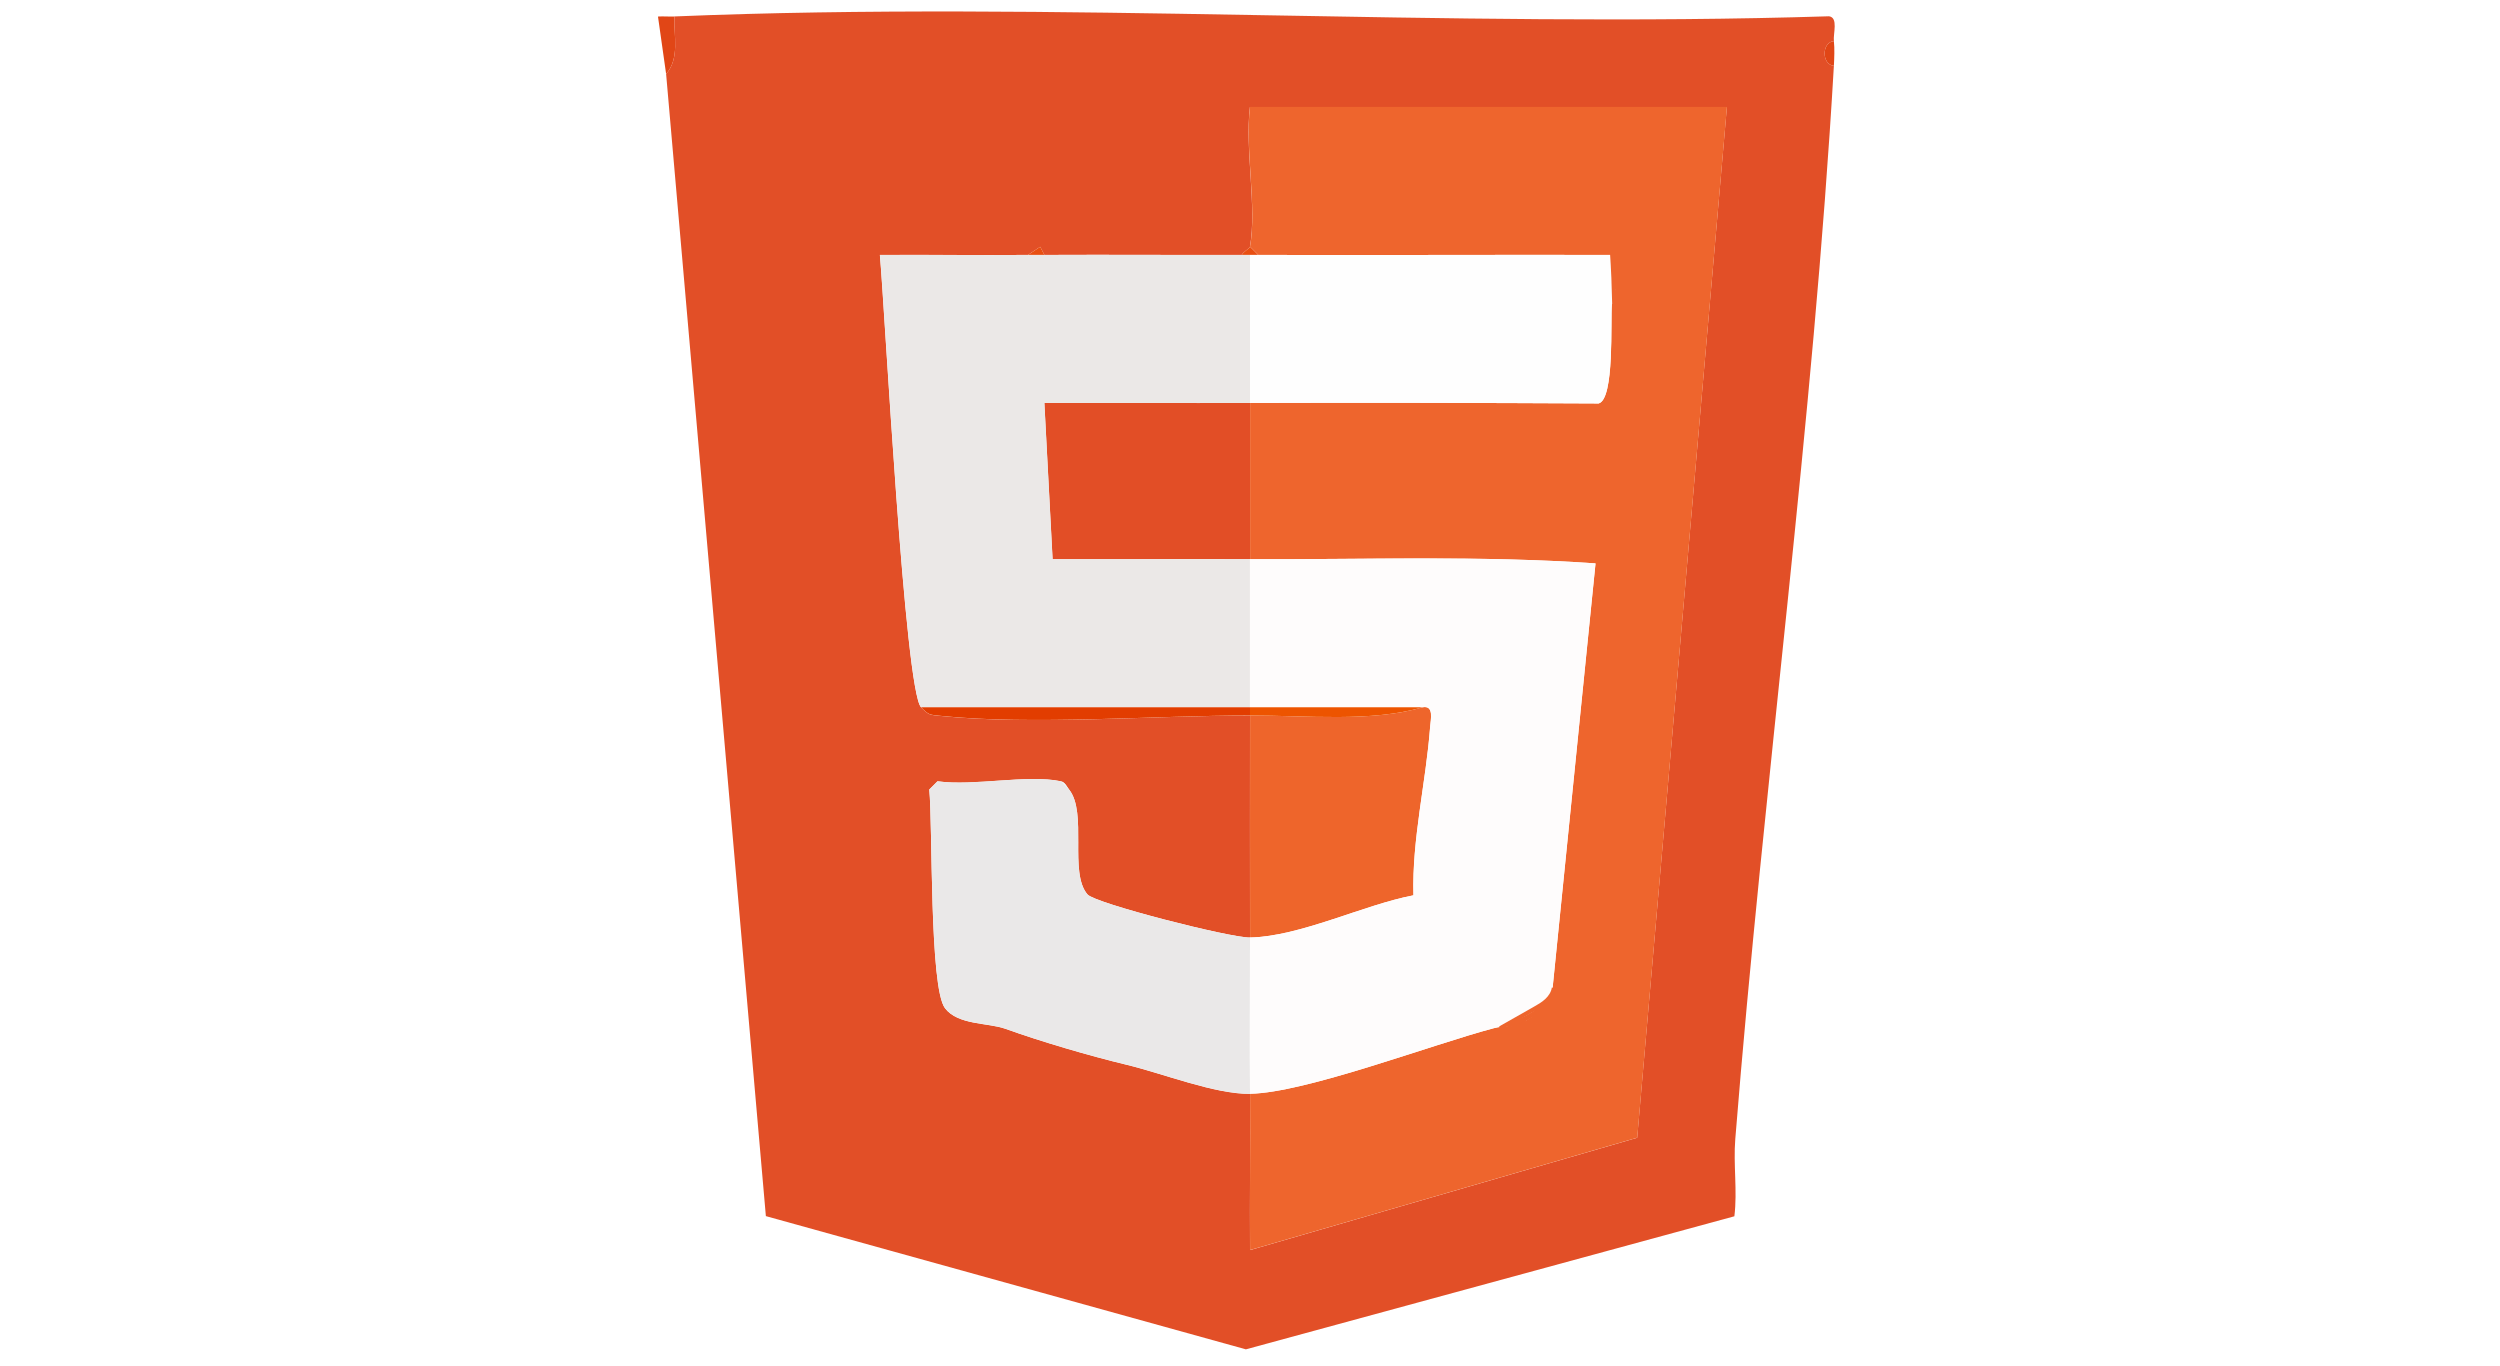
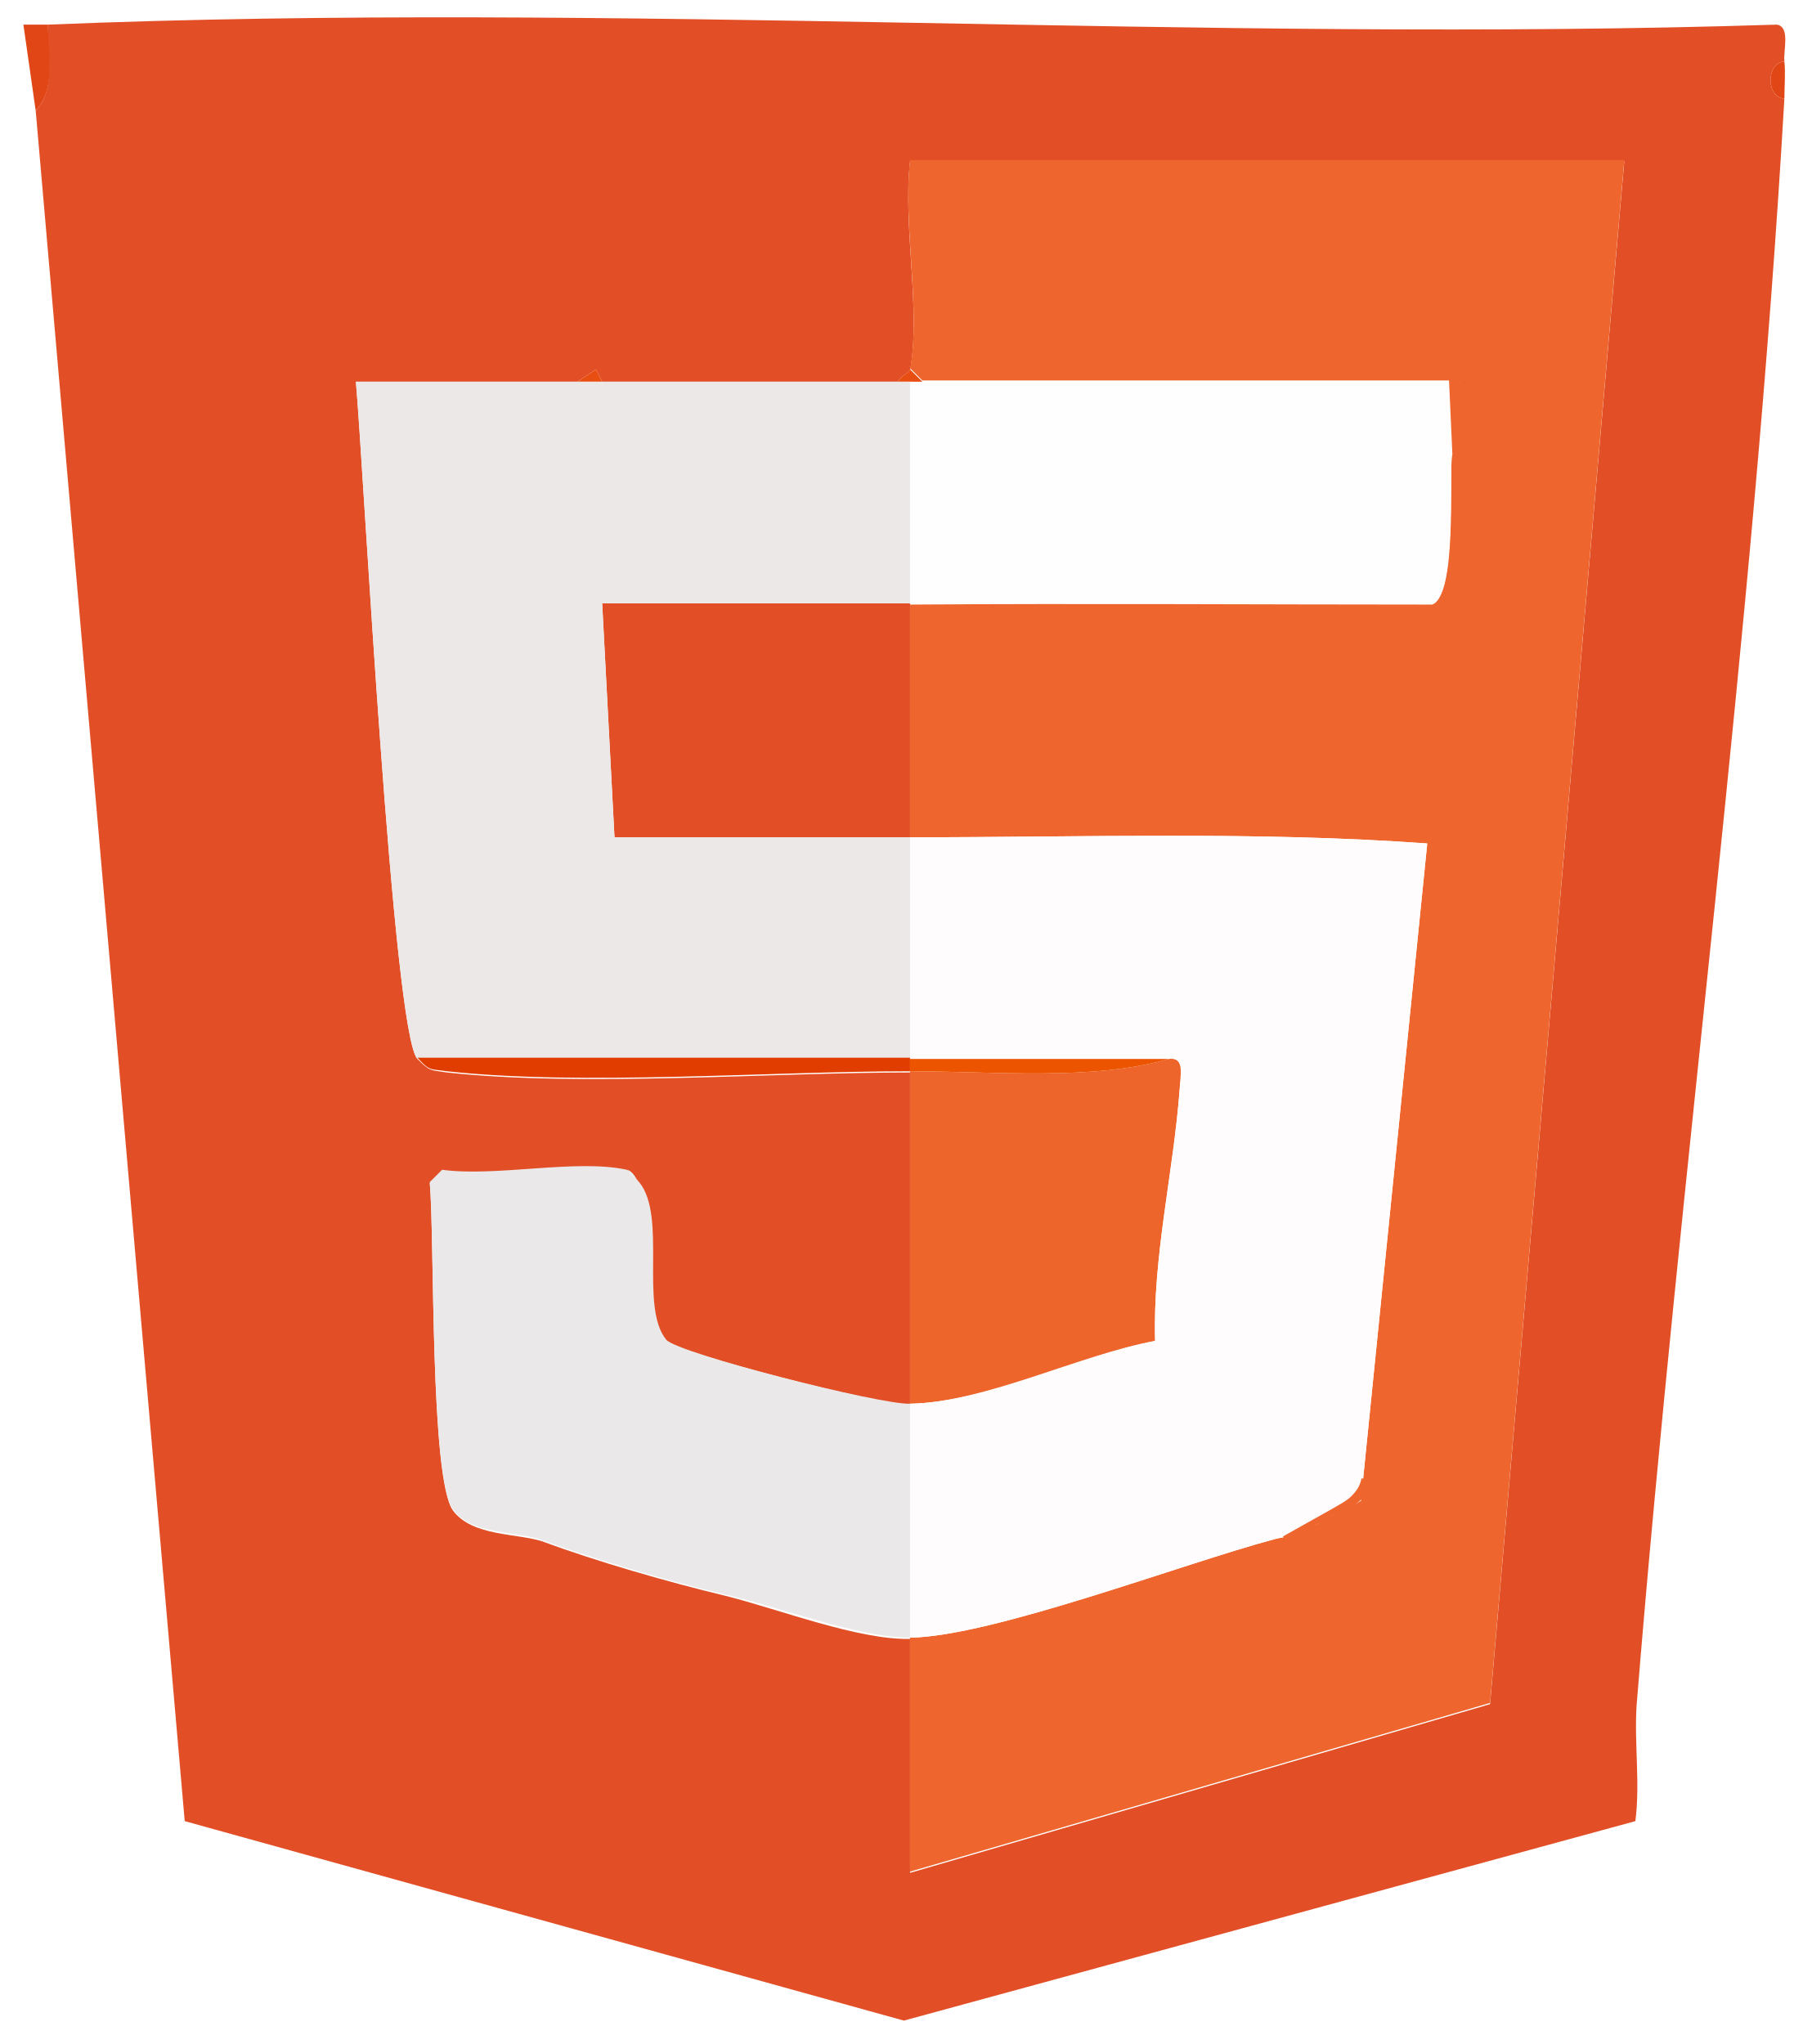
- <svg xmlns="http://www.w3.org/2000/svg" id="Calque_1" version="1.1" viewBox="0 0 304 166">
+ <svg xmlns="http://www.w3.org/2000/svg" version="1.1" viewBox="0 0 146.4 166">
  <defs>
    <style>
-       .st0 {
+       .cls-1 {
        fill: #e84e11;
      }

-       .st1 {
+       .cls-2 {
        fill: #ebe8e7;
      }

-       .st2 {
+       .cls-3 {
        fill: none;
        stroke: #ee652d;
        stroke-miterlimit: 10;
        stroke-width: .5px;
      }

-       .st3 {
+       .cls-4 {
        fill: #eae8e8;
      }

-       .st4 {
+       .cls-5 {
        fill: #e24e26;
      }

-       .st5 {
+       .cls-6 {
        fill: #e14616;
      }

-       .st6 {
+       .cls-7 {
        fill: #e24f27;
      }

-       .st7 {
+       .cls-8 {
        fill: #ebf5f6;
      }

-       .st8 {
+       .cls-9 {
        fill: #ee652b;
      }

-       .st9 {
+       .cls-10 {
        fill: #ee652d;
      }

-       .st10 {
+       .cls-11 {
        fill: #fefcfc;
      }

-       .st11 {
+       .cls-12 {
        fill: #ed5400;
      }

-       .st12 {
+       .cls-13 {
        fill: #e23d00;
      }

-       .st13 {
+       .cls-14 {
        fill: #fefefe;
      }
    </style>
  </defs>
  <g>
-     <path class="st6" d="M82,2c46.33-1.91,93.94,1.45,140.41-.02,1.15.16.49,2.09.59,3.02-1.5.14-1.5,2.86,0,3-2.52,43.5-8.51,87.05-11.99,130.51-.25,3.12.27,6.29-.11,9.39l-59.4,16.18-58.37-16.2L81,9c1.67-1.92.93-4.64,1-7ZM152,30c-.04.2-.81.61-1,1-7.99.02-16.01-.04-24,0l-.51-.99-1.49.99c-5.99.04-12.02-.03-18.01,0,.6,6.64,3.03,53.02,5.01,55.01.97.97,1,.91,2.4,1.05,11.02,1.15,26.07-.06,37.6-.05,0,8.99-.02,18.01,0,27-2.39.04-18.81-4.15-19.76-5.24-2.29-2.66.03-9.91-2.24-12.76-.28-.35-.49-.89-1-1-4.07-.86-10.58.62-15,0l-1,1c.43,4.41,0,24.08,1.91,26.59,1.58,2.07,5.24,1.75,7.33,2.5,4.34,1.56,10.19,3.28,14.76,4.38,4.41,1.06,10.78,3.6,15,3.53.05,6.32-.04,12.68,0,19l47.08-13.66,10.91-125.34h-58c-.63,5.16.87,12.13,0,17Z" />
-     <path class="st5" d="M82,2c-.07,2.36.67,5.08-1,7l-.99-6.99c.66-.04,1.33.02,1.99,0Z" />
-     <path class="st5" d="M223,8c-1.5-.14-1.5-2.86,0-3,.1.92.05,2.06,0,3Z" />
-     <path class="st9" d="M152,30c.87-4.87-.63-11.84,0-17h58l-10.91,125.34-47.08,13.66c-.05-6.32.04-12.68,0-19,6.72-.11,22.12-5.99,29.63-7.97,2.6-.69,5.34.49,6.87-2.02l5.51-54.5c-13.94-.98-28.03-.46-42.01-.51v-19c14.11-.05,28.26-.01,42.39.06,1.96-.53,1.43-10.02,1.61-12.06,0-.07.93-.26,1-1,.1-1.05.19-3.07,0-4-.13-.65-.26-.99-1-1-14.32-.03-28.68.04-43,0l-1-1Z" />
-     <path class="st8" d="M173,86c1.4-.24.98,1.45.91,2.39-.51,6.8-2.22,13.6-2.03,20.48-6.08,1.16-13.82,5.02-19.87,5.13-.02-8.99,0-18.01,0-27,6.77,0,14.77.84,21-1Z" />
-     <path class="st0" d="M127,31c-.67,0-1.33,0-2,0l1.49-.99.51.99Z" />
-     <path class="st0" d="M153,31c-.33,0-.67,0-1,0s-.67,0-1,0c.19-.39.96-.8,1-1l1,1Z" />
-     <path class="st4" d="M152,49v19c-7.99-.03-16.02.02-24.01,0l-1-19.01c8.32-.01,16.68.03,25,0Z" />
-     <g>
-       <path class="st1" d="M125,31c.67,0,1.33,0,2,0,7.99-.04,16.01.02,24,0,.33,0,.67,0,1,0v18c-8.32.03-16.68-.02-25,0l1,19.01c7.99.01,16.02-.03,24.01,0,0,5.99,0,12.01,0,18h-40c-1.98-1.99-4.41-48.36-5.01-55.01,5.99-.02,12.02.04,18.01,0Z" />
-       <path class="st3" d="M129,95l1,1c2.27,2.85-.05,10.09,2.24,12.76.95,1.1,17.37,5.29,19.76,5.24.01,6.32-.05,12.68,0,19-4.22.07-10.59-2.47-15-3.53-4.56-1.1-10.42-2.82-14.76-4.38-2.09-.75-5.76-.43-7.33-2.5-1.91-2.51-1.48-22.18-1.91-26.59l1-1c4.42.62,10.93-.86,15,0Z" />
-       <path class="st12" d="M152,86v1c-11.53,0-26.58,1.2-37.6.05-1.4-.15-1.43-.08-2.4-1.05h40Z" />
-       <path class="st7" d="M113,96l1-1-1,1Z" />
-       <path class="st7" d="M130,96l-1-1c.51.11.72.65,1,1Z" />
-       <path class="st10" d="M152,68c13.98.05,28.07-.46,42.01.51l-5.51,54.5c-1.54,2.51-4.27,1.33-6.87,2.02-7.51,1.98-22.91,7.86-29.63,7.97-.05-6.32.01-12.68,0-19,6.06-.11,13.8-3.97,19.87-5.13-.19-6.88,1.52-13.68,2.03-20.48.07-.94.49-2.63-.91-2.39h-21c0-5.99,0-12.01,0-18Z" />
-       <path class="st13" d="M196,31l1,1c.19.93.1,2.95,0,4l-1,1c-.18,2.04.34,11.53-1.61,12.06-14.12-.07-28.27-.11-42.39-.06v-18c.33,0,.67,0,1,0,14.32.04,28.68-.03,43,0Z" />
-       <path class="st1" d="M197,32l-1-1c.74.01.87.35,1,1Z" />
-       <path class="st1" d="M196,37l1-1c-.07.74-.99.93-1,1Z" />
-       <path class="st11" d="M173,86c-6.23,1.84-14.23,1-21,1v-1h21Z" />
+     <g id="Calque_1">
+       <g>
+         <path class="cls-7" d="M3.9,2c46.3-1.9,93.9,1.5,140.4,0,1.1.2.5,2.1.6,3-1.5.1-1.5,2.9,0,3-2.5,43.5-8.5,87.1-12,130.5-.2,3.1.3,6.3-.1,9.4l-59.4,16.2-58.4-16.2L2.9,9c1.7-1.9.9-4.6,1-7ZM73.9,30c0,.2-.8.6-1,1-8,0-16,0-24,0l-.5-1-1.5,1c-6,0-12,0-18,0,.6,6.6,3,53,5,55,1,1,1,.9,2.4,1.1,11,1.2,26.1,0,37.6,0,0,9,0,18,0,27-2.4,0-18.8-4.2-19.8-5.2-2.3-2.7,0-9.9-2.2-12.8-.3-.3-.5-.9-1-1-4.1-.9-10.6.6-15,0l-1,1c.4,4.4,0,24.1,1.9,26.6,1.6,2.1,5.2,1.8,7.3,2.5,4.3,1.6,10.2,3.3,14.8,4.4,4.4,1.1,10.8,3.6,15,3.5,0,6.3,0,12.7,0,19l47.1-13.7,10.9-125.3h-58c-.6,5.2.9,12.1,0,17h0Z" />
+         <path class="cls-6" d="M3.9,2c0,2.4.7,5.1-1,7l-1-7c.7,0,1.3,0,2,0h0Z" />
+         <path class="cls-6" d="M144.9,8c-1.5-.1-1.5-2.9,0-3,.1.9,0,2.1,0,3Z" />
+         <path class="cls-10" d="M73.9,30c.9-4.9-.6-11.8,0-17h58l-10.9,125.3-47.1,13.7c0-6.3,0-12.7,0-19,6.7-.1,22.1-6,29.6-8,2.6-.7,5.3.5,6.9-2l5.5-54.5c-13.9-1-28-.5-42-.5v-19c14.1,0,28.3,0,42.4,0,2-.5,1.4-10,1.6-12.1,0,0,.9-.3,1-1,.1-1,.2-3.1,0-4-.1-.6-.3-1-1-1-14.3,0-28.7,0-43,0l-1-1h0Z" />
+         <path class="cls-9" d="M94.9,86c1.4-.2,1,1.4.9,2.4-.5,6.8-2.2,13.6-2,20.5-6.1,1.2-13.8,5-19.9,5.1,0-9,0-18,0-27,6.8,0,14.8.8,21-1h0Z" />
+         <path class="cls-1" d="M48.9,31h-2l1.5-1,.5,1Z" />
+         <path class="cls-1" d="M74.9,31h-2c.2-.4,1-.8,1-1l1,1Z" />
+         <path class="cls-5" d="M73.9,49v19c-8,0-16,0-24,0l-1-19c8.3,0,16.7,0,25,0h0Z" />
+         <g>
+           <path class="cls-2" d="M46.9,31h2c8,0,16,0,24,0h1v18c-8.3,0-16.7,0-25,0l1,19c8,0,16,0,24,0v18h-40c-2-2-4.4-48.4-5-55,6,0,12,0,18,0h0Z" />
+           <path class="cls-4" d="M50.9,95l1,1c2.3,2.8,0,10.1,2.2,12.8.9,1.1,17.4,5.3,19.8,5.2,0,6.3,0,12.7,0,19-4.2,0-10.6-2.5-15-3.5-4.6-1.1-10.4-2.8-14.8-4.4-2.1-.8-5.8-.4-7.3-2.5-1.9-2.5-1.5-22.2-1.9-26.6l1-1c4.4.6,10.9-.9,15,0Z" />
+           <path class="cls-13" d="M73.9,86v1c-11.5,0-26.6,1.2-37.6,0-1.4-.2-1.4,0-2.4-1.1h40Z" />
+           <path class="cls-8" d="M34.9,96l1-1-1,1Z" />
+           <path class="cls-8" d="M51.9,96l-1-1c.5.1.7.7,1,1Z" />
+           <path class="cls-11" d="M73.9,68c14,0,28.1-.5,42,.5l-5.5,54.5c-1.5,2.5-4.3,1.3-6.9,2-7.5,2-22.9,7.9-29.6,8,0-6.3,0-12.7,0-19,6.1-.1,13.8-4,19.9-5.1-.2-6.9,1.5-13.7,2-20.5,0-.9.5-2.6-.9-2.4h-21v-18h0Z" />
+           <path class="cls-14" d="M117.9,31l1,1c.2.9.1,3,0,4l-1,1c-.2,2,.3,11.5-1.6,12.1-14.1,0-28.3-.1-42.4,0v-18h1c14.3,0,28.7,0,43,0Z" />
+           <path class="cls-2" d="M118.9,32l-1-1c.7,0,.9.4,1,1Z" />
+           <path class="cls-2" d="M117.9,37l1-1c0,.7-1,.9-1,1Z" />
+           <path class="cls-12" d="M94.9,86c-6.2,1.8-14.2,1-21,1v-1h21Z" />
+         </g>
+       </g>
+       <path class="cls-3" d="M117.9,30.5c.1,2.2.2,4.4.3,6.6.3-.4.4-.9.4-1.4,0-.8.1-1.6.1-2.4,0-.8,0-1.7.1-2.5.3,1.9.3,3.9,0,5.9" />
+       <path class="cls-3" d="M118.2,30.6c.2,1.5.2,3.1.1,4.6,0-1.3.1-2.6.4-3.9,0,0-.2,0-.2.1" />
+       <path class="cls-3" d="M110.7,122.2l-5.2,3.5c1,0,1.9-.4,2.9-.8.6-.2,1.2-.4,1.8-.7.2,0,.3-.1.5-.2s.2-.3.2-.5c-.6.2-1.3.4-1.9.7" />
+       <path class="cls-3" d="M111.1,122.5c-.6.2-1.1.4-1.7.7.4,0,.8,0,1.2,0-1.1.4-2.1,1-3,1.7,1.4-.6,2.8-1.3,4.1-2.1-1.3.5-2.6,1.1-3.9,1.8.6-.4,1.1-.7,1.7-1-.9.5-1.7,1-2.5,1.6l3.5-2c-1.1.7-2.2,1.4-3.3,2.1-.4.3-.9.5-1.4.6.1-.3.3-.6.5-.8l-.7.3c.5-.6,1.2-1,1.9-1.4,1.2-.7,2.4-1.4,3.6-2.2" />
+       <path class="cls-3" d="M104.3,125l4.1-2.3c.5-.3,1.1-.6,1.5-1s.8-.9.9-1.6" />
+       <path class="cls-3" d="M110.9,121.2c-.9.6-1.6,1.5-2.6,2.1-.4.2-.8.4-1.2.7-.7.3-1.3.6-2,.9" />
    </g>
  </g>
-   <path class="st2" d="M196.01,30.49c.15,2.2.24,4.41.29,6.62.29-.39.36-.89.41-1.37.08-.79.12-1.58.15-2.38.04-.83.08-1.66.12-2.49.29,1.95.26,3.95-.09,5.89" />
-   <path class="st2" d="M196.32,30.61c.2,1.53.19,3.07.13,4.61,0-1.31.11-2.61.36-3.89-.08,0-.17.03-.22.1" />
-   <path class="st2" d="M188.85,122.2l-5.19,3.48c.99-.09,1.94-.45,2.87-.8.58-.22,1.16-.44,1.75-.66.17-.06.34-.13.48-.25s.23-.3.19-.48c-.64.21-1.27.44-1.9.7" />
-   <path class="st2" d="M189.16,122.48c-.58.2-1.14.45-1.68.74.39.04.78,0,1.17-.09-1.06.43-2.08.99-3.01,1.66,1.44-.59,2.83-1.3,4.14-2.14-1.34.51-2.65,1.11-3.92,1.8.55-.36,1.13-.68,1.73-.96-.85.49-1.69,1.02-2.5,1.58l3.54-2c-1.1.7-2.2,1.38-3.31,2.06-.42.26-.86.52-1.35.59.11-.31.29-.59.53-.82l-.71.31c.53-.59,1.21-1.01,1.88-1.42,1.19-.72,2.37-1.45,3.56-2.17" />
-   <path class="st2" d="M182.42,125.03l4.15-2.35c.53-.3,1.06-.6,1.5-1.01s.8-.95.88-1.55" />
-   <path class="st2" d="M189.05,121.2c-.94.57-1.65,1.46-2.57,2.07-.39.25-.81.45-1.22.65-.66.31-1.32.62-1.98.93" />
</svg>
